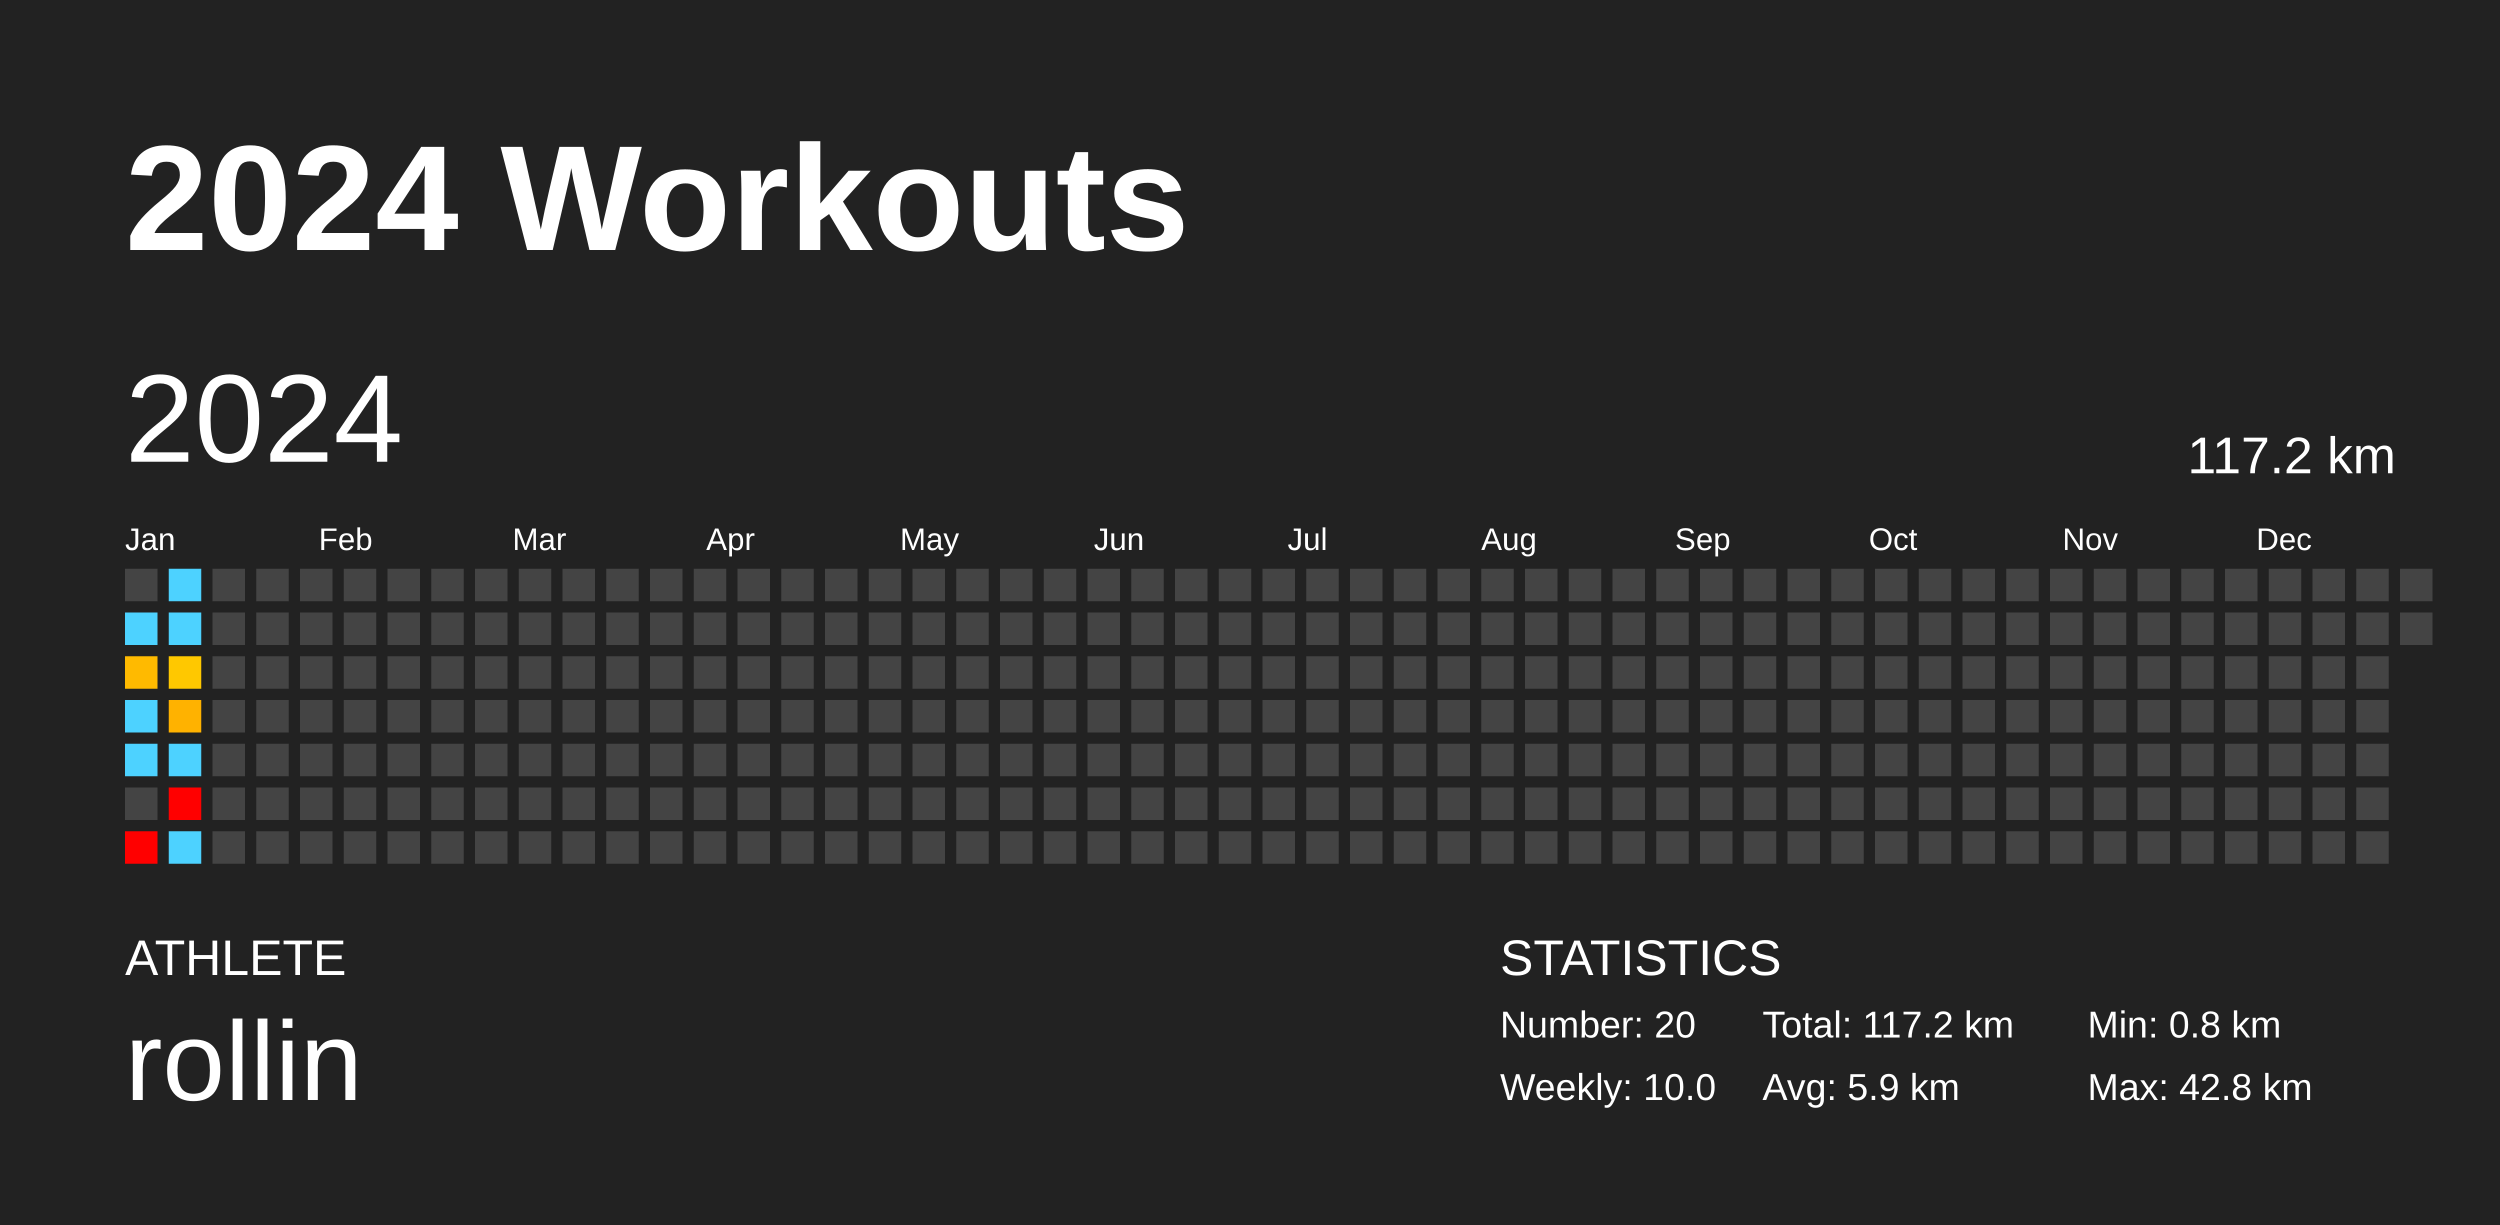
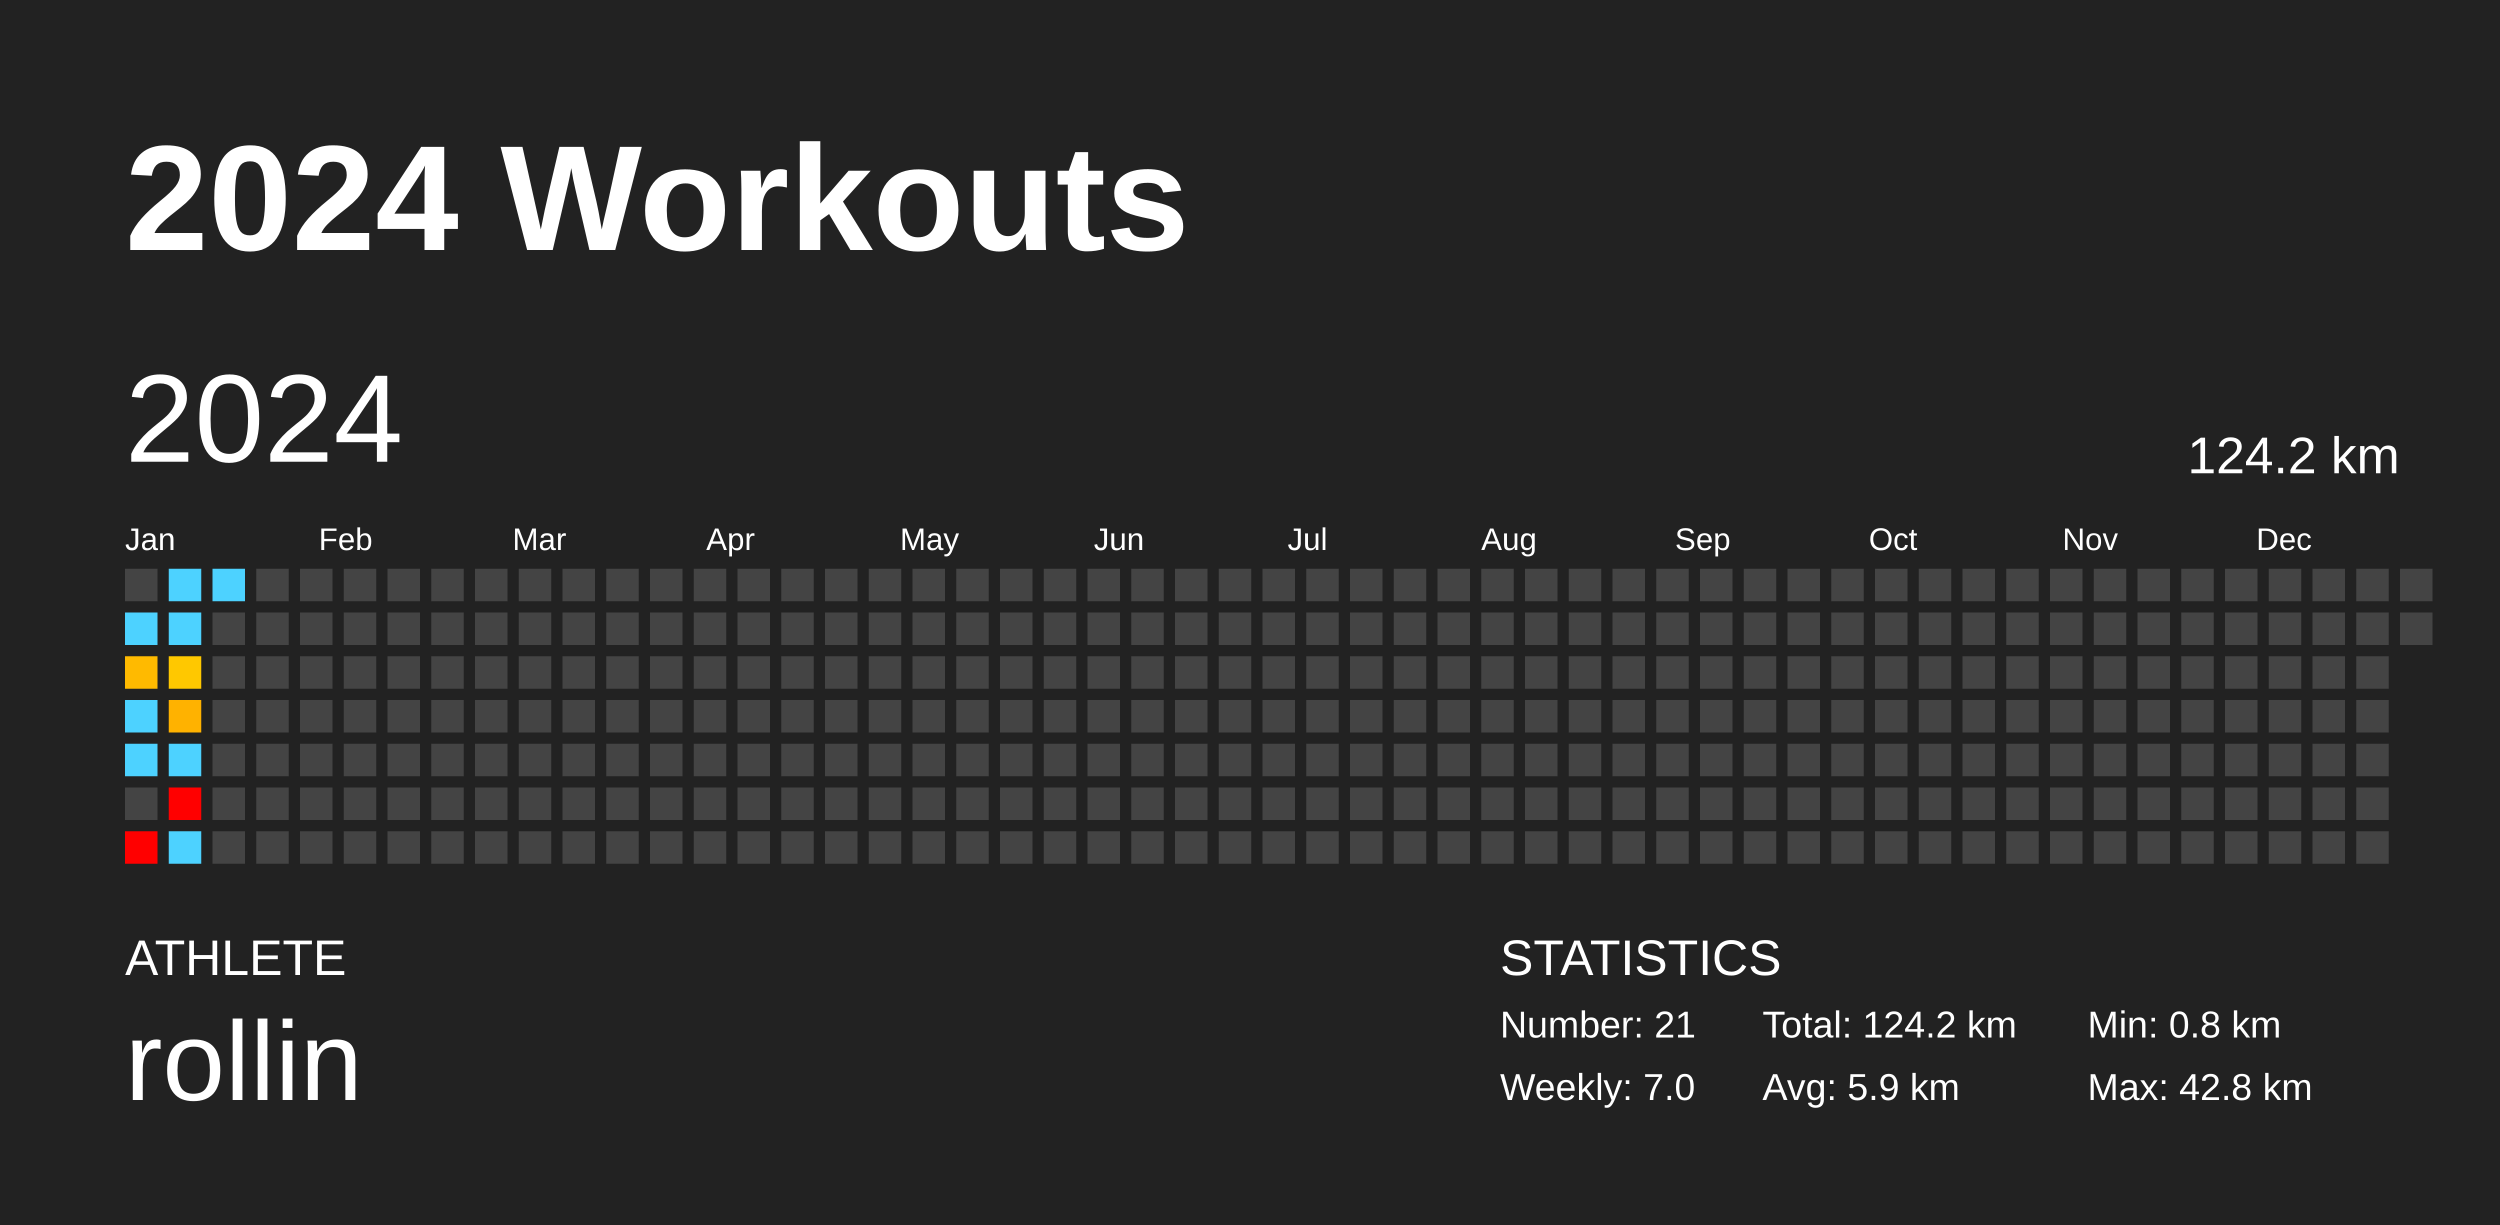
<svg xmlns="http://www.w3.org/2000/svg" baseProfile="full" height="98mm" version="1.1" viewBox="0,0,200,98" width="200mm">
  <defs />
  <rect fill="#222222" height="98" width="200" x="0" y="0" />
  <text fill="#FFFFFF" style="font-size:12px; font-family:Arial; font-weight:bold;" x="10" y="20">2024 Workouts</text>
  <text fill="#FFFFFF" style="font-size:4px; font-family:Arial" x="10" y="78">ATHLETE</text>
  <text fill="#FFFFFF" style="font-size:9px; font-family:Arial" x="10" y="88">rollin</text>
  <text fill="#FFFFFF" style="font-size:4px; font-family:Arial" x="120" y="78">STATISTICS</text>
-   <text fill="#FFFFFF" style="font-size:3px; font-family:Arial" x="120" y="83">Number: 20</text>
-   <text fill="#FFFFFF" style="font-size:3px; font-family:Arial" x="120" y="88">Weekly: 10.0</text>
-   <text fill="#FFFFFF" style="font-size:3px; font-family:Arial" x="141" y="83">Total: 117.2 km</text>
+   <text fill="#FFFFFF" style="font-size:3px; font-family:Arial" x="120" y="83">Number: 21</text>
+   <text fill="#FFFFFF" style="font-size:3px; font-family:Arial" x="120" y="88">Weekly: 7.0</text>
+   <text fill="#FFFFFF" style="font-size:3px; font-family:Arial" x="141" y="83">Total: 124.2 km</text>
  <text fill="#FFFFFF" style="font-size:3px; font-family:Arial" x="141" y="88">Avg: 5.9 km</text>
  <text fill="#FFFFFF" style="font-size:3px; font-family:Arial" x="167" y="83">Min: 0.8 km</text>
  <text fill="#FFFFFF" style="font-size:3px; font-family:Arial" x="167" y="88">Max: 42.8 km</text>
  <text dominant-baseline="hanging" fill="#FFFFFF" style="font-size:10.0px; font-family:Arial;" x="10" y="30">2024</text>
-   <text dominant-baseline="hanging" fill="#FFFFFF" style="font-size:4.125px; font-family:Arial;" x="175" y="35">117.2 km</text>
+   <text dominant-baseline="hanging" fill="#FFFFFF" style="font-size:4.125px; font-family:Arial;" x="175" y="35">124.2 km</text>
  <text fill="#FFFFFF" style="font-size:2.5px; font-family:Arial" x="10.0" y="44">Jan</text>
  <text fill="#FFFFFF" style="font-size:2.5px; font-family:Arial" x="25.5" y="44">Feb</text>
  <text fill="#FFFFFF" style="font-size:2.5px; font-family:Arial" x="41.0" y="44">Mar</text>
  <text fill="#FFFFFF" style="font-size:2.5px; font-family:Arial" x="56.5" y="44">Apr</text>
  <text fill="#FFFFFF" style="font-size:2.5px; font-family:Arial" x="72.0" y="44">May</text>
  <text fill="#FFFFFF" style="font-size:2.5px; font-family:Arial" x="87.5" y="44">Jun</text>
  <text fill="#FFFFFF" style="font-size:2.5px; font-family:Arial" x="103.0" y="44">Jul</text>
  <text fill="#FFFFFF" style="font-size:2.5px; font-family:Arial" x="118.5" y="44">Aug</text>
  <text fill="#FFFFFF" style="font-size:2.5px; font-family:Arial" x="134.0" y="44">Sep</text>
  <text fill="#FFFFFF" style="font-size:2.5px; font-family:Arial" x="149.5" y="44">Oct</text>
  <text fill="#FFFFFF" style="font-size:2.5px; font-family:Arial" x="165.0" y="44">Nov</text>
  <text fill="#FFFFFF" style="font-size:2.5px; font-family:Arial" x="180.5" y="44">Dec</text>
  <rect fill="#444444" height="2.6" width="2.6" x="10.0" y="45.5" />
  <rect fill="#4dd2ff" height="2.6" width="2.6" x="10.0" y="49.0" />
  <rect fill="#ffba00" height="2.6" width="2.6" x="10.0" y="52.5" />
  <rect fill="#4dd2ff" height="2.6" width="2.6" x="10.0" y="56.0" />
  <rect fill="#4dd2ff" height="2.6" width="2.6" x="10.0" y="59.5" />
  <rect fill="#444444" height="2.6" width="2.6" x="10.0" y="63.0" />
  <rect fill="red" height="2.6" width="2.6" x="10.0" y="66.5" />
  <rect fill="#4dd2ff" height="2.6" width="2.6" x="13.5" y="45.5" />
  <rect fill="#4dd2ff" height="2.6" width="2.6" x="13.5" y="49.0" />
  <rect fill="#ffc800" height="2.6" width="2.6" x="13.5" y="52.5" />
  <rect fill="#ffb200" height="2.6" width="2.6" x="13.5" y="56.0" />
  <rect fill="#4dd2ff" height="2.6" width="2.6" x="13.5" y="59.5" />
  <rect fill="red" height="2.6" width="2.6" x="13.5" y="63.0" />
  <rect fill="#4dd2ff" height="2.6" width="2.6" x="13.5" y="66.5" />
-   <rect fill="#444444" height="2.6" width="2.6" x="17.0" y="45.5" />
+   <rect fill="#4dd2ff" height="2.6" width="2.6" x="17.0" y="45.5" />
  <rect fill="#444444" height="2.6" width="2.6" x="17.0" y="49.0" />
  <rect fill="#444444" height="2.6" width="2.6" x="17.0" y="52.5" />
  <rect fill="#444444" height="2.6" width="2.6" x="17.0" y="56.0" />
  <rect fill="#444444" height="2.6" width="2.6" x="17.0" y="59.5" />
  <rect fill="#444444" height="2.6" width="2.6" x="17.0" y="63.0" />
  <rect fill="#444444" height="2.6" width="2.6" x="17.0" y="66.5" />
  <rect fill="#444444" height="2.6" width="2.6" x="20.5" y="45.5" />
  <rect fill="#444444" height="2.6" width="2.6" x="20.5" y="49.0" />
  <rect fill="#444444" height="2.6" width="2.6" x="20.5" y="52.5" />
  <rect fill="#444444" height="2.6" width="2.6" x="20.5" y="56.0" />
  <rect fill="#444444" height="2.6" width="2.6" x="20.5" y="59.5" />
  <rect fill="#444444" height="2.6" width="2.6" x="20.5" y="63.0" />
  <rect fill="#444444" height="2.6" width="2.6" x="20.5" y="66.5" />
  <rect fill="#444444" height="2.6" width="2.6" x="24.0" y="45.5" />
  <rect fill="#444444" height="2.6" width="2.6" x="24.0" y="49.0" />
  <rect fill="#444444" height="2.6" width="2.6" x="24.0" y="52.5" />
  <rect fill="#444444" height="2.6" width="2.6" x="24.0" y="56.0" />
  <rect fill="#444444" height="2.6" width="2.6" x="24.0" y="59.5" />
  <rect fill="#444444" height="2.6" width="2.6" x="24.0" y="63.0" />
  <rect fill="#444444" height="2.6" width="2.6" x="24.0" y="66.5" />
  <rect fill="#444444" height="2.6" width="2.6" x="27.5" y="45.5" />
  <rect fill="#444444" height="2.6" width="2.6" x="27.5" y="49.0" />
  <rect fill="#444444" height="2.6" width="2.6" x="27.5" y="52.5" />
  <rect fill="#444444" height="2.6" width="2.6" x="27.5" y="56.0" />
  <rect fill="#444444" height="2.6" width="2.6" x="27.5" y="59.5" />
  <rect fill="#444444" height="2.6" width="2.6" x="27.5" y="63.0" />
  <rect fill="#444444" height="2.6" width="2.6" x="27.5" y="66.5" />
  <rect fill="#444444" height="2.6" width="2.6" x="31.0" y="45.5" />
  <rect fill="#444444" height="2.6" width="2.6" x="31.0" y="49.0" />
  <rect fill="#444444" height="2.6" width="2.6" x="31.0" y="52.5" />
  <rect fill="#444444" height="2.6" width="2.6" x="31.0" y="56.0" />
  <rect fill="#444444" height="2.6" width="2.6" x="31.0" y="59.5" />
  <rect fill="#444444" height="2.6" width="2.6" x="31.0" y="63.0" />
  <rect fill="#444444" height="2.6" width="2.6" x="31.0" y="66.5" />
  <rect fill="#444444" height="2.6" width="2.6" x="34.5" y="45.5" />
  <rect fill="#444444" height="2.6" width="2.6" x="34.5" y="49.0" />
  <rect fill="#444444" height="2.6" width="2.6" x="34.5" y="52.5" />
  <rect fill="#444444" height="2.6" width="2.6" x="34.5" y="56.0" />
  <rect fill="#444444" height="2.6" width="2.6" x="34.5" y="59.5" />
  <rect fill="#444444" height="2.6" width="2.6" x="34.5" y="63.0" />
  <rect fill="#444444" height="2.6" width="2.6" x="34.5" y="66.5" />
  <rect fill="#444444" height="2.6" width="2.6" x="38.0" y="45.5" />
  <rect fill="#444444" height="2.6" width="2.6" x="38.0" y="49.0" />
  <rect fill="#444444" height="2.6" width="2.6" x="38.0" y="52.5" />
  <rect fill="#444444" height="2.6" width="2.6" x="38.0" y="56.0" />
  <rect fill="#444444" height="2.6" width="2.6" x="38.0" y="59.5" />
  <rect fill="#444444" height="2.6" width="2.6" x="38.0" y="63.0" />
  <rect fill="#444444" height="2.6" width="2.6" x="38.0" y="66.5" />
  <rect fill="#444444" height="2.6" width="2.6" x="41.5" y="45.5" />
  <rect fill="#444444" height="2.6" width="2.6" x="41.5" y="49.0" />
  <rect fill="#444444" height="2.6" width="2.6" x="41.5" y="52.5" />
  <rect fill="#444444" height="2.6" width="2.6" x="41.5" y="56.0" />
  <rect fill="#444444" height="2.6" width="2.6" x="41.5" y="59.5" />
  <rect fill="#444444" height="2.6" width="2.6" x="41.5" y="63.0" />
  <rect fill="#444444" height="2.6" width="2.6" x="41.5" y="66.5" />
  <rect fill="#444444" height="2.6" width="2.6" x="45.0" y="45.5" />
  <rect fill="#444444" height="2.6" width="2.6" x="45.0" y="49.0" />
  <rect fill="#444444" height="2.6" width="2.6" x="45.0" y="52.5" />
  <rect fill="#444444" height="2.6" width="2.6" x="45.0" y="56.0" />
  <rect fill="#444444" height="2.6" width="2.6" x="45.0" y="59.5" />
  <rect fill="#444444" height="2.6" width="2.6" x="45.0" y="63.0" />
  <rect fill="#444444" height="2.6" width="2.6" x="45.0" y="66.5" />
  <rect fill="#444444" height="2.6" width="2.6" x="48.5" y="45.5" />
  <rect fill="#444444" height="2.6" width="2.6" x="48.5" y="49.0" />
  <rect fill="#444444" height="2.6" width="2.6" x="48.5" y="52.5" />
  <rect fill="#444444" height="2.6" width="2.6" x="48.5" y="56.0" />
  <rect fill="#444444" height="2.6" width="2.6" x="48.5" y="59.5" />
  <rect fill="#444444" height="2.6" width="2.6" x="48.5" y="63.0" />
  <rect fill="#444444" height="2.6" width="2.6" x="48.5" y="66.5" />
  <rect fill="#444444" height="2.6" width="2.6" x="52.0" y="45.5" />
  <rect fill="#444444" height="2.6" width="2.6" x="52.0" y="49.0" />
  <rect fill="#444444" height="2.6" width="2.6" x="52.0" y="52.5" />
  <rect fill="#444444" height="2.6" width="2.6" x="52.0" y="56.0" />
  <rect fill="#444444" height="2.6" width="2.6" x="52.0" y="59.5" />
  <rect fill="#444444" height="2.6" width="2.6" x="52.0" y="63.0" />
  <rect fill="#444444" height="2.6" width="2.6" x="52.0" y="66.5" />
  <rect fill="#444444" height="2.6" width="2.6" x="55.5" y="45.5" />
  <rect fill="#444444" height="2.6" width="2.6" x="55.5" y="49.0" />
  <rect fill="#444444" height="2.6" width="2.6" x="55.5" y="52.5" />
  <rect fill="#444444" height="2.6" width="2.6" x="55.5" y="56.0" />
  <rect fill="#444444" height="2.6" width="2.6" x="55.5" y="59.5" />
  <rect fill="#444444" height="2.6" width="2.6" x="55.5" y="63.0" />
  <rect fill="#444444" height="2.6" width="2.6" x="55.5" y="66.5" />
  <rect fill="#444444" height="2.6" width="2.6" x="59.0" y="45.5" />
  <rect fill="#444444" height="2.6" width="2.6" x="59.0" y="49.0" />
  <rect fill="#444444" height="2.6" width="2.6" x="59.0" y="52.5" />
  <rect fill="#444444" height="2.6" width="2.6" x="59.0" y="56.0" />
  <rect fill="#444444" height="2.6" width="2.6" x="59.0" y="59.5" />
  <rect fill="#444444" height="2.6" width="2.6" x="59.0" y="63.0" />
  <rect fill="#444444" height="2.6" width="2.6" x="59.0" y="66.5" />
  <rect fill="#444444" height="2.6" width="2.6" x="62.5" y="45.5" />
  <rect fill="#444444" height="2.6" width="2.6" x="62.5" y="49.0" />
  <rect fill="#444444" height="2.6" width="2.6" x="62.5" y="52.5" />
  <rect fill="#444444" height="2.6" width="2.6" x="62.5" y="56.0" />
  <rect fill="#444444" height="2.6" width="2.6" x="62.5" y="59.5" />
  <rect fill="#444444" height="2.6" width="2.6" x="62.5" y="63.0" />
  <rect fill="#444444" height="2.6" width="2.6" x="62.5" y="66.5" />
  <rect fill="#444444" height="2.6" width="2.6" x="66.0" y="45.5" />
  <rect fill="#444444" height="2.6" width="2.6" x="66.0" y="49.0" />
  <rect fill="#444444" height="2.6" width="2.6" x="66.0" y="52.5" />
  <rect fill="#444444" height="2.6" width="2.6" x="66.0" y="56.0" />
  <rect fill="#444444" height="2.6" width="2.6" x="66.0" y="59.5" />
  <rect fill="#444444" height="2.6" width="2.6" x="66.0" y="63.0" />
  <rect fill="#444444" height="2.6" width="2.6" x="66.0" y="66.5" />
  <rect fill="#444444" height="2.6" width="2.6" x="69.5" y="45.5" />
  <rect fill="#444444" height="2.6" width="2.6" x="69.5" y="49.0" />
  <rect fill="#444444" height="2.6" width="2.6" x="69.5" y="52.5" />
  <rect fill="#444444" height="2.6" width="2.6" x="69.5" y="56.0" />
  <rect fill="#444444" height="2.6" width="2.6" x="69.5" y="59.5" />
  <rect fill="#444444" height="2.6" width="2.6" x="69.5" y="63.0" />
  <rect fill="#444444" height="2.6" width="2.6" x="69.5" y="66.5" />
  <rect fill="#444444" height="2.6" width="2.6" x="73.0" y="45.5" />
  <rect fill="#444444" height="2.6" width="2.6" x="73.0" y="49.0" />
  <rect fill="#444444" height="2.6" width="2.6" x="73.0" y="52.5" />
  <rect fill="#444444" height="2.6" width="2.6" x="73.0" y="56.0" />
  <rect fill="#444444" height="2.6" width="2.6" x="73.0" y="59.5" />
  <rect fill="#444444" height="2.6" width="2.6" x="73.0" y="63.0" />
  <rect fill="#444444" height="2.6" width="2.6" x="73.0" y="66.5" />
  <rect fill="#444444" height="2.6" width="2.6" x="76.5" y="45.5" />
  <rect fill="#444444" height="2.6" width="2.6" x="76.5" y="49.0" />
  <rect fill="#444444" height="2.6" width="2.6" x="76.5" y="52.5" />
  <rect fill="#444444" height="2.6" width="2.6" x="76.5" y="56.0" />
  <rect fill="#444444" height="2.6" width="2.6" x="76.5" y="59.5" />
  <rect fill="#444444" height="2.6" width="2.6" x="76.5" y="63.0" />
  <rect fill="#444444" height="2.6" width="2.6" x="76.5" y="66.5" />
  <rect fill="#444444" height="2.6" width="2.6" x="80.0" y="45.5" />
  <rect fill="#444444" height="2.6" width="2.6" x="80.0" y="49.0" />
  <rect fill="#444444" height="2.6" width="2.6" x="80.0" y="52.5" />
  <rect fill="#444444" height="2.6" width="2.6" x="80.0" y="56.0" />
  <rect fill="#444444" height="2.6" width="2.6" x="80.0" y="59.5" />
  <rect fill="#444444" height="2.6" width="2.6" x="80.0" y="63.0" />
  <rect fill="#444444" height="2.6" width="2.6" x="80.0" y="66.5" />
  <rect fill="#444444" height="2.6" width="2.6" x="83.5" y="45.5" />
  <rect fill="#444444" height="2.6" width="2.6" x="83.5" y="49.0" />
  <rect fill="#444444" height="2.6" width="2.6" x="83.5" y="52.5" />
  <rect fill="#444444" height="2.6" width="2.6" x="83.5" y="56.0" />
  <rect fill="#444444" height="2.6" width="2.6" x="83.5" y="59.5" />
  <rect fill="#444444" height="2.6" width="2.6" x="83.5" y="63.0" />
  <rect fill="#444444" height="2.6" width="2.6" x="83.5" y="66.5" />
  <rect fill="#444444" height="2.6" width="2.6" x="87.0" y="45.5" />
  <rect fill="#444444" height="2.6" width="2.6" x="87.0" y="49.0" />
  <rect fill="#444444" height="2.6" width="2.6" x="87.0" y="52.5" />
  <rect fill="#444444" height="2.6" width="2.6" x="87.0" y="56.0" />
  <rect fill="#444444" height="2.6" width="2.6" x="87.0" y="59.5" />
  <rect fill="#444444" height="2.6" width="2.6" x="87.0" y="63.0" />
  <rect fill="#444444" height="2.6" width="2.6" x="87.0" y="66.5" />
  <rect fill="#444444" height="2.6" width="2.6" x="90.5" y="45.5" />
  <rect fill="#444444" height="2.6" width="2.6" x="90.5" y="49.0" />
  <rect fill="#444444" height="2.6" width="2.6" x="90.5" y="52.5" />
  <rect fill="#444444" height="2.6" width="2.6" x="90.5" y="56.0" />
  <rect fill="#444444" height="2.6" width="2.6" x="90.5" y="59.5" />
  <rect fill="#444444" height="2.6" width="2.6" x="90.5" y="63.0" />
  <rect fill="#444444" height="2.6" width="2.6" x="90.5" y="66.5" />
  <rect fill="#444444" height="2.6" width="2.6" x="94.0" y="45.5" />
  <rect fill="#444444" height="2.6" width="2.6" x="94.0" y="49.0" />
  <rect fill="#444444" height="2.6" width="2.6" x="94.0" y="52.5" />
  <rect fill="#444444" height="2.6" width="2.6" x="94.0" y="56.0" />
  <rect fill="#444444" height="2.6" width="2.6" x="94.0" y="59.5" />
  <rect fill="#444444" height="2.6" width="2.6" x="94.0" y="63.0" />
  <rect fill="#444444" height="2.6" width="2.6" x="94.0" y="66.5" />
  <rect fill="#444444" height="2.6" width="2.6" x="97.5" y="45.5" />
  <rect fill="#444444" height="2.6" width="2.6" x="97.5" y="49.0" />
  <rect fill="#444444" height="2.6" width="2.6" x="97.5" y="52.5" />
  <rect fill="#444444" height="2.6" width="2.6" x="97.5" y="56.0" />
  <rect fill="#444444" height="2.6" width="2.6" x="97.5" y="59.5" />
  <rect fill="#444444" height="2.6" width="2.6" x="97.5" y="63.0" />
  <rect fill="#444444" height="2.6" width="2.6" x="97.5" y="66.5" />
  <rect fill="#444444" height="2.6" width="2.6" x="101.0" y="45.5" />
  <rect fill="#444444" height="2.6" width="2.6" x="101.0" y="49.0" />
  <rect fill="#444444" height="2.6" width="2.6" x="101.0" y="52.5" />
  <rect fill="#444444" height="2.6" width="2.6" x="101.0" y="56.0" />
  <rect fill="#444444" height="2.6" width="2.6" x="101.0" y="59.5" />
  <rect fill="#444444" height="2.6" width="2.6" x="101.0" y="63.0" />
  <rect fill="#444444" height="2.6" width="2.6" x="101.0" y="66.5" />
  <rect fill="#444444" height="2.6" width="2.6" x="104.5" y="45.5" />
  <rect fill="#444444" height="2.6" width="2.6" x="104.5" y="49.0" />
  <rect fill="#444444" height="2.6" width="2.6" x="104.5" y="52.5" />
  <rect fill="#444444" height="2.6" width="2.6" x="104.5" y="56.0" />
  <rect fill="#444444" height="2.6" width="2.6" x="104.5" y="59.5" />
  <rect fill="#444444" height="2.6" width="2.6" x="104.5" y="63.0" />
  <rect fill="#444444" height="2.6" width="2.6" x="104.5" y="66.5" />
  <rect fill="#444444" height="2.6" width="2.6" x="108.0" y="45.5" />
  <rect fill="#444444" height="2.6" width="2.6" x="108.0" y="49.0" />
  <rect fill="#444444" height="2.6" width="2.6" x="108.0" y="52.5" />
  <rect fill="#444444" height="2.6" width="2.6" x="108.0" y="56.0" />
  <rect fill="#444444" height="2.6" width="2.6" x="108.0" y="59.5" />
  <rect fill="#444444" height="2.6" width="2.6" x="108.0" y="63.0" />
  <rect fill="#444444" height="2.6" width="2.6" x="108.0" y="66.5" />
  <rect fill="#444444" height="2.6" width="2.6" x="111.5" y="45.5" />
  <rect fill="#444444" height="2.6" width="2.6" x="111.5" y="49.0" />
  <rect fill="#444444" height="2.6" width="2.6" x="111.5" y="52.5" />
  <rect fill="#444444" height="2.6" width="2.6" x="111.5" y="56.0" />
  <rect fill="#444444" height="2.6" width="2.6" x="111.5" y="59.5" />
  <rect fill="#444444" height="2.6" width="2.6" x="111.5" y="63.0" />
  <rect fill="#444444" height="2.6" width="2.6" x="111.5" y="66.5" />
  <rect fill="#444444" height="2.6" width="2.6" x="115.0" y="45.5" />
  <rect fill="#444444" height="2.6" width="2.6" x="115.0" y="49.0" />
  <rect fill="#444444" height="2.6" width="2.6" x="115.0" y="52.5" />
  <rect fill="#444444" height="2.6" width="2.6" x="115.0" y="56.0" />
  <rect fill="#444444" height="2.6" width="2.6" x="115.0" y="59.5" />
  <rect fill="#444444" height="2.6" width="2.6" x="115.0" y="63.0" />
  <rect fill="#444444" height="2.6" width="2.6" x="115.0" y="66.5" />
  <rect fill="#444444" height="2.6" width="2.6" x="118.5" y="45.5" />
  <rect fill="#444444" height="2.6" width="2.6" x="118.5" y="49.0" />
  <rect fill="#444444" height="2.6" width="2.6" x="118.5" y="52.5" />
  <rect fill="#444444" height="2.6" width="2.6" x="118.5" y="56.0" />
  <rect fill="#444444" height="2.6" width="2.6" x="118.5" y="59.5" />
  <rect fill="#444444" height="2.6" width="2.6" x="118.5" y="63.0" />
  <rect fill="#444444" height="2.6" width="2.6" x="118.5" y="66.5" />
  <rect fill="#444444" height="2.6" width="2.6" x="122.0" y="45.5" />
  <rect fill="#444444" height="2.6" width="2.6" x="122.0" y="49.0" />
  <rect fill="#444444" height="2.6" width="2.6" x="122.0" y="52.5" />
  <rect fill="#444444" height="2.6" width="2.6" x="122.0" y="56.0" />
  <rect fill="#444444" height="2.6" width="2.6" x="122.0" y="59.5" />
  <rect fill="#444444" height="2.6" width="2.6" x="122.0" y="63.0" />
  <rect fill="#444444" height="2.6" width="2.6" x="122.0" y="66.5" />
  <rect fill="#444444" height="2.6" width="2.6" x="125.5" y="45.5" />
  <rect fill="#444444" height="2.6" width="2.6" x="125.5" y="49.0" />
  <rect fill="#444444" height="2.6" width="2.6" x="125.5" y="52.5" />
  <rect fill="#444444" height="2.6" width="2.6" x="125.5" y="56.0" />
  <rect fill="#444444" height="2.6" width="2.6" x="125.5" y="59.5" />
  <rect fill="#444444" height="2.6" width="2.6" x="125.5" y="63.0" />
  <rect fill="#444444" height="2.6" width="2.6" x="125.5" y="66.5" />
  <rect fill="#444444" height="2.6" width="2.6" x="129.0" y="45.5" />
  <rect fill="#444444" height="2.6" width="2.6" x="129.0" y="49.0" />
  <rect fill="#444444" height="2.6" width="2.6" x="129.0" y="52.5" />
  <rect fill="#444444" height="2.6" width="2.6" x="129.0" y="56.0" />
  <rect fill="#444444" height="2.6" width="2.6" x="129.0" y="59.5" />
  <rect fill="#444444" height="2.6" width="2.6" x="129.0" y="63.0" />
  <rect fill="#444444" height="2.6" width="2.6" x="129.0" y="66.5" />
  <rect fill="#444444" height="2.6" width="2.6" x="132.5" y="45.5" />
  <rect fill="#444444" height="2.6" width="2.6" x="132.5" y="49.0" />
  <rect fill="#444444" height="2.6" width="2.6" x="132.5" y="52.5" />
  <rect fill="#444444" height="2.6" width="2.6" x="132.5" y="56.0" />
  <rect fill="#444444" height="2.6" width="2.6" x="132.5" y="59.5" />
  <rect fill="#444444" height="2.6" width="2.6" x="132.5" y="63.0" />
  <rect fill="#444444" height="2.6" width="2.6" x="132.5" y="66.5" />
  <rect fill="#444444" height="2.6" width="2.6" x="136.0" y="45.5" />
  <rect fill="#444444" height="2.6" width="2.6" x="136.0" y="49.0" />
  <rect fill="#444444" height="2.6" width="2.6" x="136.0" y="52.5" />
  <rect fill="#444444" height="2.6" width="2.6" x="136.0" y="56.0" />
  <rect fill="#444444" height="2.6" width="2.6" x="136.0" y="59.5" />
  <rect fill="#444444" height="2.6" width="2.6" x="136.0" y="63.0" />
  <rect fill="#444444" height="2.6" width="2.6" x="136.0" y="66.5" />
  <rect fill="#444444" height="2.6" width="2.6" x="139.5" y="45.5" />
  <rect fill="#444444" height="2.6" width="2.6" x="139.5" y="49.0" />
  <rect fill="#444444" height="2.6" width="2.6" x="139.5" y="52.5" />
  <rect fill="#444444" height="2.6" width="2.6" x="139.5" y="56.0" />
  <rect fill="#444444" height="2.6" width="2.6" x="139.5" y="59.5" />
  <rect fill="#444444" height="2.6" width="2.6" x="139.5" y="63.0" />
  <rect fill="#444444" height="2.6" width="2.6" x="139.5" y="66.5" />
  <rect fill="#444444" height="2.6" width="2.6" x="143.0" y="45.5" />
  <rect fill="#444444" height="2.6" width="2.6" x="143.0" y="49.0" />
  <rect fill="#444444" height="2.6" width="2.6" x="143.0" y="52.5" />
  <rect fill="#444444" height="2.6" width="2.6" x="143.0" y="56.0" />
  <rect fill="#444444" height="2.6" width="2.6" x="143.0" y="59.5" />
  <rect fill="#444444" height="2.6" width="2.6" x="143.0" y="63.0" />
  <rect fill="#444444" height="2.6" width="2.6" x="143.0" y="66.5" />
  <rect fill="#444444" height="2.6" width="2.6" x="146.5" y="45.5" />
  <rect fill="#444444" height="2.6" width="2.6" x="146.5" y="49.0" />
  <rect fill="#444444" height="2.6" width="2.6" x="146.5" y="52.5" />
  <rect fill="#444444" height="2.6" width="2.6" x="146.5" y="56.0" />
  <rect fill="#444444" height="2.6" width="2.6" x="146.5" y="59.5" />
  <rect fill="#444444" height="2.6" width="2.6" x="146.5" y="63.0" />
  <rect fill="#444444" height="2.6" width="2.6" x="146.5" y="66.5" />
  <rect fill="#444444" height="2.6" width="2.6" x="150.0" y="45.5" />
  <rect fill="#444444" height="2.6" width="2.6" x="150.0" y="49.0" />
  <rect fill="#444444" height="2.6" width="2.6" x="150.0" y="52.5" />
  <rect fill="#444444" height="2.6" width="2.6" x="150.0" y="56.0" />
  <rect fill="#444444" height="2.6" width="2.6" x="150.0" y="59.5" />
  <rect fill="#444444" height="2.6" width="2.6" x="150.0" y="63.0" />
  <rect fill="#444444" height="2.6" width="2.6" x="150.0" y="66.5" />
  <rect fill="#444444" height="2.6" width="2.6" x="153.5" y="45.5" />
  <rect fill="#444444" height="2.6" width="2.6" x="153.5" y="49.0" />
  <rect fill="#444444" height="2.6" width="2.6" x="153.5" y="52.5" />
  <rect fill="#444444" height="2.6" width="2.6" x="153.5" y="56.0" />
  <rect fill="#444444" height="2.6" width="2.6" x="153.5" y="59.5" />
  <rect fill="#444444" height="2.6" width="2.6" x="153.5" y="63.0" />
  <rect fill="#444444" height="2.6" width="2.6" x="153.5" y="66.5" />
  <rect fill="#444444" height="2.6" width="2.6" x="157.0" y="45.5" />
  <rect fill="#444444" height="2.6" width="2.6" x="157.0" y="49.0" />
  <rect fill="#444444" height="2.6" width="2.6" x="157.0" y="52.5" />
  <rect fill="#444444" height="2.6" width="2.6" x="157.0" y="56.0" />
  <rect fill="#444444" height="2.6" width="2.6" x="157.0" y="59.5" />
  <rect fill="#444444" height="2.6" width="2.6" x="157.0" y="63.0" />
  <rect fill="#444444" height="2.6" width="2.6" x="157.0" y="66.5" />
  <rect fill="#444444" height="2.6" width="2.6" x="160.5" y="45.5" />
  <rect fill="#444444" height="2.6" width="2.6" x="160.5" y="49.0" />
  <rect fill="#444444" height="2.6" width="2.6" x="160.5" y="52.5" />
  <rect fill="#444444" height="2.6" width="2.6" x="160.5" y="56.0" />
  <rect fill="#444444" height="2.6" width="2.6" x="160.5" y="59.5" />
  <rect fill="#444444" height="2.6" width="2.6" x="160.5" y="63.0" />
  <rect fill="#444444" height="2.6" width="2.6" x="160.5" y="66.5" />
  <rect fill="#444444" height="2.6" width="2.6" x="164.0" y="45.5" />
  <rect fill="#444444" height="2.6" width="2.6" x="164.0" y="49.0" />
  <rect fill="#444444" height="2.6" width="2.6" x="164.0" y="52.5" />
  <rect fill="#444444" height="2.6" width="2.6" x="164.0" y="56.0" />
  <rect fill="#444444" height="2.6" width="2.6" x="164.0" y="59.5" />
  <rect fill="#444444" height="2.6" width="2.6" x="164.0" y="63.0" />
  <rect fill="#444444" height="2.6" width="2.6" x="164.0" y="66.5" />
  <rect fill="#444444" height="2.6" width="2.6" x="167.5" y="45.5" />
  <rect fill="#444444" height="2.6" width="2.6" x="167.5" y="49.0" />
  <rect fill="#444444" height="2.6" width="2.6" x="167.5" y="52.5" />
  <rect fill="#444444" height="2.6" width="2.6" x="167.5" y="56.0" />
  <rect fill="#444444" height="2.6" width="2.6" x="167.5" y="59.5" />
  <rect fill="#444444" height="2.6" width="2.6" x="167.5" y="63.0" />
  <rect fill="#444444" height="2.6" width="2.6" x="167.5" y="66.5" />
  <rect fill="#444444" height="2.6" width="2.6" x="171.0" y="45.5" />
  <rect fill="#444444" height="2.6" width="2.6" x="171.0" y="49.0" />
  <rect fill="#444444" height="2.6" width="2.6" x="171.0" y="52.5" />
  <rect fill="#444444" height="2.6" width="2.6" x="171.0" y="56.0" />
  <rect fill="#444444" height="2.6" width="2.6" x="171.0" y="59.5" />
  <rect fill="#444444" height="2.6" width="2.6" x="171.0" y="63.0" />
  <rect fill="#444444" height="2.6" width="2.6" x="171.0" y="66.5" />
  <rect fill="#444444" height="2.6" width="2.6" x="174.5" y="45.5" />
  <rect fill="#444444" height="2.6" width="2.6" x="174.5" y="49.0" />
  <rect fill="#444444" height="2.6" width="2.6" x="174.5" y="52.5" />
  <rect fill="#444444" height="2.6" width="2.6" x="174.5" y="56.0" />
  <rect fill="#444444" height="2.6" width="2.6" x="174.5" y="59.5" />
  <rect fill="#444444" height="2.6" width="2.6" x="174.5" y="63.0" />
  <rect fill="#444444" height="2.6" width="2.6" x="174.5" y="66.5" />
  <rect fill="#444444" height="2.6" width="2.6" x="178.0" y="45.5" />
  <rect fill="#444444" height="2.6" width="2.6" x="178.0" y="49.0" />
  <rect fill="#444444" height="2.6" width="2.6" x="178.0" y="52.5" />
  <rect fill="#444444" height="2.6" width="2.6" x="178.0" y="56.0" />
  <rect fill="#444444" height="2.6" width="2.6" x="178.0" y="59.5" />
  <rect fill="#444444" height="2.6" width="2.6" x="178.0" y="63.0" />
  <rect fill="#444444" height="2.6" width="2.6" x="178.0" y="66.5" />
  <rect fill="#444444" height="2.6" width="2.6" x="181.5" y="45.5" />
  <rect fill="#444444" height="2.6" width="2.6" x="181.5" y="49.0" />
  <rect fill="#444444" height="2.6" width="2.6" x="181.5" y="52.5" />
  <rect fill="#444444" height="2.6" width="2.6" x="181.5" y="56.0" />
  <rect fill="#444444" height="2.6" width="2.6" x="181.5" y="59.5" />
  <rect fill="#444444" height="2.6" width="2.6" x="181.5" y="63.0" />
  <rect fill="#444444" height="2.6" width="2.6" x="181.5" y="66.5" />
  <rect fill="#444444" height="2.6" width="2.6" x="185.0" y="45.5" />
  <rect fill="#444444" height="2.6" width="2.6" x="185.0" y="49.0" />
  <rect fill="#444444" height="2.6" width="2.6" x="185.0" y="52.5" />
  <rect fill="#444444" height="2.6" width="2.6" x="185.0" y="56.0" />
  <rect fill="#444444" height="2.6" width="2.6" x="185.0" y="59.5" />
  <rect fill="#444444" height="2.6" width="2.6" x="185.0" y="63.0" />
  <rect fill="#444444" height="2.6" width="2.6" x="185.0" y="66.5" />
  <rect fill="#444444" height="2.6" width="2.6" x="188.5" y="45.5" />
  <rect fill="#444444" height="2.6" width="2.6" x="188.5" y="49.0" />
  <rect fill="#444444" height="2.6" width="2.6" x="188.5" y="52.5" />
  <rect fill="#444444" height="2.6" width="2.6" x="188.5" y="56.0" />
  <rect fill="#444444" height="2.6" width="2.6" x="188.5" y="59.5" />
  <rect fill="#444444" height="2.6" width="2.6" x="188.5" y="63.0" />
  <rect fill="#444444" height="2.6" width="2.6" x="188.5" y="66.5" />
  <rect fill="#444444" height="2.6" width="2.6" x="192.0" y="45.5" />
  <rect fill="#444444" height="2.6" width="2.6" x="192.0" y="49.0" />
</svg>
